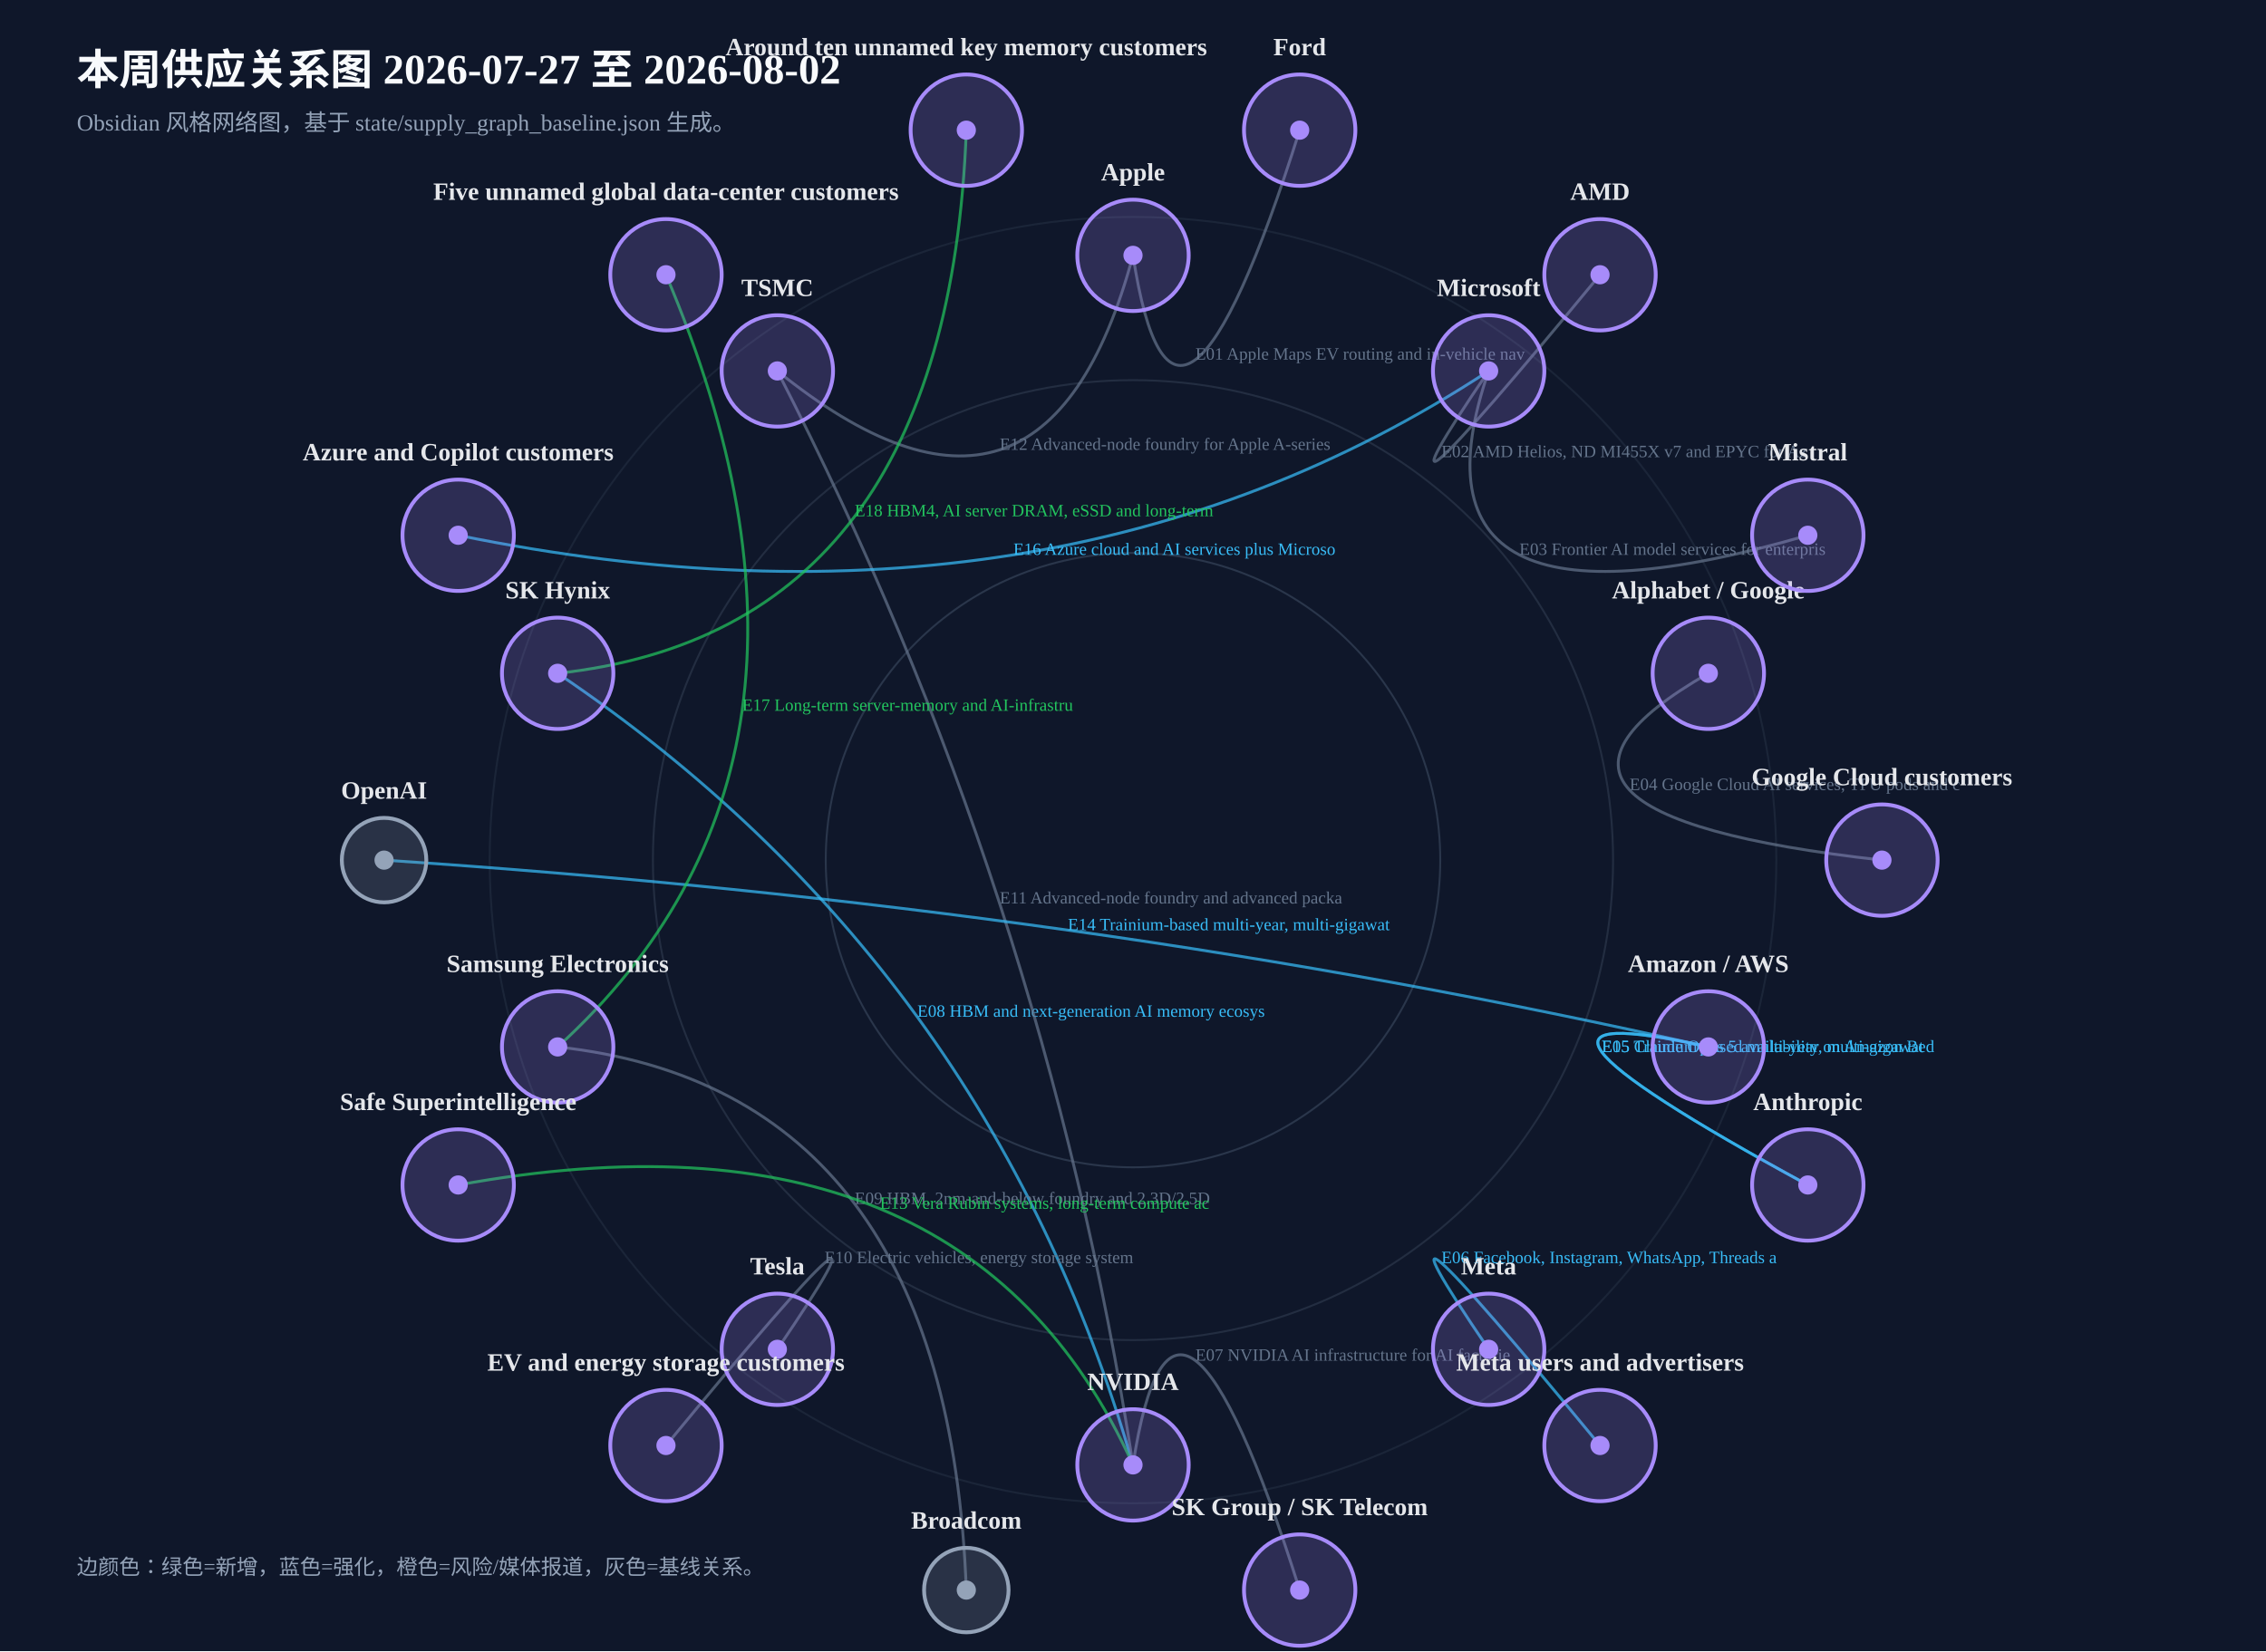
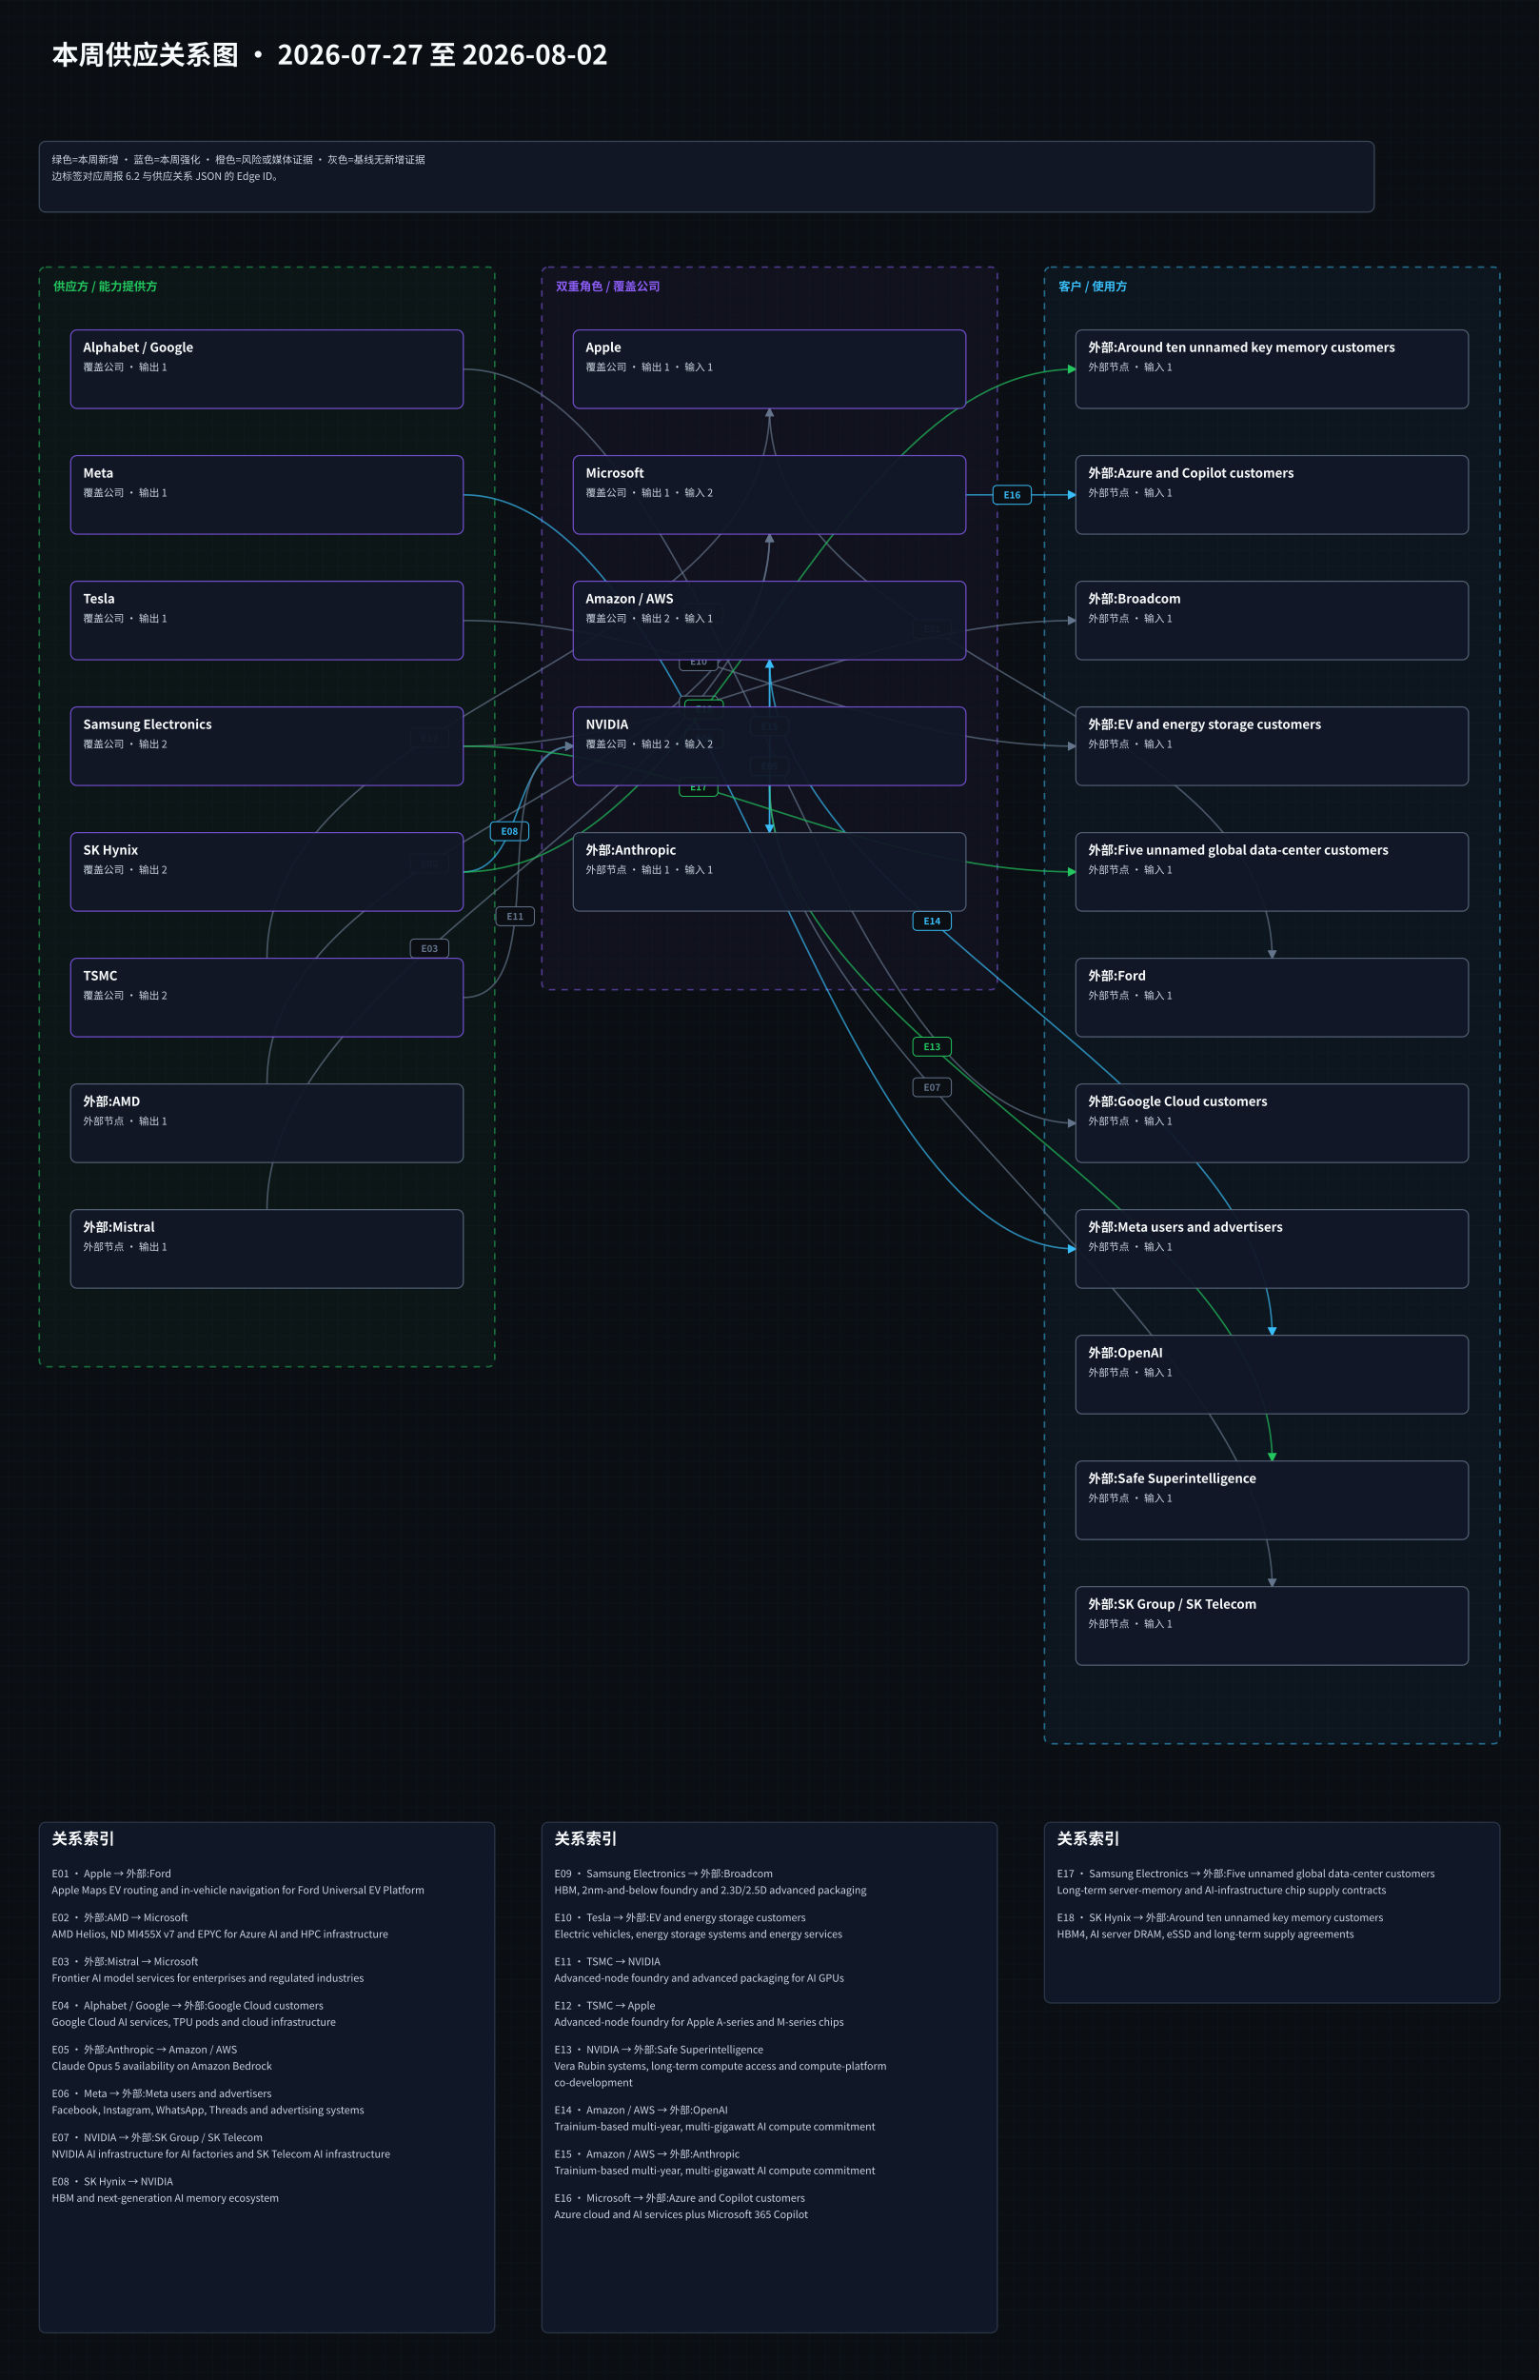
- <svg xmlns="http://www.w3.org/2000/svg" width="1180" height="860" viewBox="0 0 1180 860">
-   <rect width="100%" height="100%" fill="#0f172a" />
-   <circle cx="590" cy="448" r="160" fill="none" stroke="#334155" stroke-width="1" stroke-opacity="0.75" />
-   <circle cx="590" cy="448" r="250" fill="none" stroke="#334155" stroke-width="1" stroke-opacity="0.55" />
-   <circle cx="590" cy="448" r="335" fill="none" stroke="#334155" stroke-width="1" stroke-opacity="0.35" />
-   <text x="40" y="44" font-size="22" font-weight="800" fill="#f8fafc">本周供应关系图 2026-07-27 至 2026-08-02</text>
-   <text x="40" y="68" font-size="12" fill="#94a3b8">Obsidian 风格网络图，基于 state/supply_graph_baseline.json 生成。</text>
-   <text x="40" y="820" font-size="11" fill="#94a3b8">边颜色：绿色=新增，蓝色=强化，橙色=风险/媒体报道，灰色=基线关系。</text>
-   <path d="M 590.0 133.0 Q 611.7 274.2 676.8 67.8" fill="none" stroke="#64748b" stroke-width="1.5" stroke-opacity="0.72" />
-   <text x="622.5" y="187.3" font-size="9" fill="#64748b">E01 Apple Maps EV routing and in-vehicle nav</text>
-   <path d="M 833.2 143.1 Q 697.1 308.1 775.2 193.2" fill="none" stroke="#64748b" stroke-width="1.5" stroke-opacity="0.72" />
-   <text x="750.6" y="238.1" font-size="9" fill="#64748b">E02 AMD Helios, ND MI455X v7 and EPYC for Az</text>
-   <path d="M 941.4 278.8 Q 724.1 342.0 775.2 193.2" fill="none" stroke="#64748b" stroke-width="1.5" stroke-opacity="0.72" />
-   <text x="791.2" y="289.0" font-size="9" fill="#64748b">E03 Frontier AI model services for enterpris</text>
-   <path d="M 889.6 350.7 Q 762.4 423.7 980.0 448.0" fill="none" stroke="#64748b" stroke-width="1.5" stroke-opacity="0.72" />
-   <text x="848.6" y="411.5" font-size="9" fill="#64748b">E04 Google Cloud AI services, TPU pods and c</text>
-   <path d="M 941.4 617.2 Q 752.7 514.6 889.6 545.3" fill="none" stroke="#38bdf8" stroke-width="1.5" stroke-opacity="0.72" />
-   <text x="834.1" y="548.0" font-size="9" fill="#38bdf8">E05 Claude Opus 5 availability on Amazon Bed</text>
-   <path d="M 775.2 702.8 Q 697.1 587.9 833.2 752.9" fill="none" stroke="#38bdf8" stroke-width="1.5" stroke-opacity="0.72" />
-   <text x="750.6" y="657.9" font-size="9" fill="#38bdf8">E06 Facebook, Instagram, WhatsApp, Threads a</text>
-   <path d="M 590.0 763.0 Q 611.7 621.8 676.8 828.2" fill="none" stroke="#64748b" stroke-width="1.5" stroke-opacity="0.72" />
-   <text x="622.5" y="708.7" font-size="9" fill="#64748b">E07 NVIDIA AI infrastructure for AI factorie</text>
-   <path d="M 290.4 350.7 Q 515.1 502.4 590.0 763.0" fill="none" stroke="#38bdf8" stroke-width="1.5" stroke-opacity="0.72" />
-   <text x="477.7" y="529.6" font-size="9" fill="#38bdf8">E08 HBM and next-generation AI memory ecosys</text>
-   <path d="M 290.4 545.3 Q 493.4 567.4 503.2 828.2" fill="none" stroke="#64748b" stroke-width="1.5" stroke-opacity="0.72" />
-   <text x="445.1" y="627.1" font-size="9" fill="#64748b">E09 HBM, 2nm-and-below foundry and 2.3D/2.5D</text>
-   <path d="M 404.8 702.8 Q 482.9 587.9 346.8 752.9" fill="none" stroke="#64748b" stroke-width="1.5" stroke-opacity="0.72" />
-   <text x="429.4" y="657.9" font-size="9" fill="#64748b">E10 Electric vehicles, energy storage system</text>
-   <path d="M 404.8 193.2 Q 543.7 463.0 590.0 763.0" fill="none" stroke="#64748b" stroke-width="1.5" stroke-opacity="0.72" />
-   <text x="520.6" y="470.6" font-size="9" fill="#64748b">E11 Advanced-node foundry and advanced packa</text>
-   <path d="M 404.8 193.2 Q 543.7 305.5 590.0 133.0" fill="none" stroke="#64748b" stroke-width="1.5" stroke-opacity="0.72" />
-   <text x="520.6" y="234.3" font-size="9" fill="#64748b">E12 Advanced-node foundry for Apple A-series</text>
-   <path d="M 590.0 763.0 Q 502.2 569.1 238.6 617.2" fill="none" stroke="#22c55e" stroke-width="1.5" stroke-opacity="0.72" />
-   <text x="458.2" y="629.6" font-size="9" fill="#22c55e">E13 Vera Rubin systems, long-term compute ac</text>
-   <path d="M 889.6 545.3 Q 567.4 472.3 200.0 448.0" fill="none" stroke="#38bdf8" stroke-width="1.5" stroke-opacity="0.72" />
-   <text x="556.1" y="484.5" font-size="9" fill="#38bdf8">E14 Trainium-based multi-year, multi-gigawat</text>
-   <path d="M 889.6 545.3 Q 752.7 514.6 941.4 617.2" fill="none" stroke="#38bdf8" stroke-width="1.5" stroke-opacity="0.72" />
-   <text x="834.1" y="548.0" font-size="9" fill="#38bdf8">E15 Trainium-based multi-year, multi-gigawat</text>
-   <path d="M 775.2 193.2 Q 548.4 342.0 238.6 278.8" fill="none" stroke="#38bdf8" stroke-width="1.5" stroke-opacity="0.72" />
-   <text x="527.7" y="289.0" font-size="9" fill="#38bdf8">E16 Azure cloud and AI services plus Microso</text>
-   <path d="M 290.4 545.3 Q 454.3 396.1 346.8 143.1" fill="none" stroke="#22c55e" stroke-width="1.5" stroke-opacity="0.72" />
-   <text x="386.5" y="370.2" font-size="9" fill="#22c55e">E17 Long-term server-memory and AI-infrastru</text>
-   <path d="M 290.4 350.7 Q 493.4 328.6 503.2 67.8" fill="none" stroke="#22c55e" stroke-width="1.5" stroke-opacity="0.72" />
-   <text x="445.1" y="268.9" font-size="9" fill="#22c55e">E18 HBM4, AI server DRAM, eSSD and long-term</text>
-   <circle cx="590.0" cy="133.0" r="29" fill="#a78bfa" fill-opacity="0.20" stroke="#a78bfa" stroke-width="2" />
-   <circle cx="590.0" cy="133.0" r="5" fill="#a78bfa" />
-   <text x="590.0" y="94.0" text-anchor="middle" font-size="13" font-weight="700" fill="#e5e7eb">Apple</text>
-   <circle cx="775.2" cy="193.2" r="29" fill="#a78bfa" fill-opacity="0.20" stroke="#a78bfa" stroke-width="2" />
-   <circle cx="775.2" cy="193.2" r="5" fill="#a78bfa" />
-   <text x="775.2" y="154.2" text-anchor="middle" font-size="13" font-weight="700" fill="#e5e7eb">Microsoft</text>
-   <circle cx="889.6" cy="350.7" r="29" fill="#a78bfa" fill-opacity="0.20" stroke="#a78bfa" stroke-width="2" />
-   <circle cx="889.6" cy="350.7" r="5" fill="#a78bfa" />
-   <text x="889.6" y="311.7" text-anchor="middle" font-size="13" font-weight="700" fill="#e5e7eb">Alphabet / Google</text>
-   <circle cx="889.6" cy="545.3" r="29" fill="#a78bfa" fill-opacity="0.20" stroke="#a78bfa" stroke-width="2" />
-   <circle cx="889.6" cy="545.3" r="5" fill="#a78bfa" />
-   <text x="889.6" y="506.3" text-anchor="middle" font-size="13" font-weight="700" fill="#e5e7eb">Amazon / AWS</text>
-   <circle cx="775.2" cy="702.8" r="29" fill="#a78bfa" fill-opacity="0.20" stroke="#a78bfa" stroke-width="2" />
-   <circle cx="775.2" cy="702.8" r="5" fill="#a78bfa" />
-   <text x="775.2" y="663.8" text-anchor="middle" font-size="13" font-weight="700" fill="#e5e7eb">Meta</text>
-   <circle cx="590.0" cy="763.0" r="29" fill="#a78bfa" fill-opacity="0.20" stroke="#a78bfa" stroke-width="2" />
-   <circle cx="590.0" cy="763.0" r="5" fill="#a78bfa" />
-   <text x="590.0" y="724.0" text-anchor="middle" font-size="13" font-weight="700" fill="#e5e7eb">NVIDIA</text>
-   <circle cx="404.8" cy="702.8" r="29" fill="#a78bfa" fill-opacity="0.20" stroke="#a78bfa" stroke-width="2" />
-   <circle cx="404.8" cy="702.8" r="5" fill="#a78bfa" />
-   <text x="404.8" y="663.8" text-anchor="middle" font-size="13" font-weight="700" fill="#e5e7eb">Tesla</text>
-   <circle cx="290.4" cy="545.3" r="29" fill="#a78bfa" fill-opacity="0.20" stroke="#a78bfa" stroke-width="2" />
-   <circle cx="290.4" cy="545.3" r="5" fill="#a78bfa" />
-   <text x="290.4" y="506.3" text-anchor="middle" font-size="13" font-weight="700" fill="#e5e7eb">Samsung Electronics</text>
-   <circle cx="290.4" cy="350.7" r="29" fill="#a78bfa" fill-opacity="0.20" stroke="#a78bfa" stroke-width="2" />
-   <circle cx="290.4" cy="350.7" r="5" fill="#a78bfa" />
-   <text x="290.4" y="311.7" text-anchor="middle" font-size="13" font-weight="700" fill="#e5e7eb">SK Hynix</text>
-   <circle cx="404.8" cy="193.2" r="29" fill="#a78bfa" fill-opacity="0.20" stroke="#a78bfa" stroke-width="2" />
-   <circle cx="404.8" cy="193.2" r="5" fill="#a78bfa" />
-   <text x="404.8" y="154.2" text-anchor="middle" font-size="13" font-weight="700" fill="#e5e7eb">TSMC</text>
-   <circle cx="676.8" cy="67.8" r="29" fill="#a78bfa" fill-opacity="0.20" stroke="#a78bfa" stroke-width="2" />
-   <circle cx="676.8" cy="67.8" r="5" fill="#a78bfa" />
-   <text x="676.8" y="28.8" text-anchor="middle" font-size="13" font-weight="700" fill="#e5e7eb">Ford</text>
-   <circle cx="833.2" cy="143.1" r="29" fill="#a78bfa" fill-opacity="0.20" stroke="#a78bfa" stroke-width="2" />
-   <circle cx="833.2" cy="143.1" r="5" fill="#a78bfa" />
-   <text x="833.2" y="104.1" text-anchor="middle" font-size="13" font-weight="700" fill="#e5e7eb">AMD</text>
-   <circle cx="941.4" cy="278.8" r="29" fill="#a78bfa" fill-opacity="0.20" stroke="#a78bfa" stroke-width="2" />
-   <circle cx="941.4" cy="278.8" r="5" fill="#a78bfa" />
-   <text x="941.4" y="239.8" text-anchor="middle" font-size="13" font-weight="700" fill="#e5e7eb">Mistral</text>
-   <circle cx="980.0" cy="448.0" r="29" fill="#a78bfa" fill-opacity="0.20" stroke="#a78bfa" stroke-width="2" />
-   <circle cx="980.0" cy="448.0" r="5" fill="#a78bfa" />
-   <text x="980.0" y="409.0" text-anchor="middle" font-size="13" font-weight="700" fill="#e5e7eb">Google Cloud customers</text>
-   <circle cx="941.4" cy="617.2" r="29" fill="#a78bfa" fill-opacity="0.20" stroke="#a78bfa" stroke-width="2" />
-   <circle cx="941.4" cy="617.2" r="5" fill="#a78bfa" />
-   <text x="941.4" y="578.2" text-anchor="middle" font-size="13" font-weight="700" fill="#e5e7eb">Anthropic</text>
-   <circle cx="833.2" cy="752.9" r="29" fill="#a78bfa" fill-opacity="0.20" stroke="#a78bfa" stroke-width="2" />
-   <circle cx="833.2" cy="752.9" r="5" fill="#a78bfa" />
-   <text x="833.2" y="713.9" text-anchor="middle" font-size="13" font-weight="700" fill="#e5e7eb">Meta users and advertisers</text>
-   <circle cx="676.8" cy="828.2" r="29" fill="#a78bfa" fill-opacity="0.20" stroke="#a78bfa" stroke-width="2" />
-   <circle cx="676.8" cy="828.2" r="5" fill="#a78bfa" />
-   <text x="676.8" y="789.2" text-anchor="middle" font-size="13" font-weight="700" fill="#e5e7eb">SK Group / SK Telecom</text>
-   <circle cx="503.2" cy="828.2" r="22" fill="#94a3b8" fill-opacity="0.20" stroke="#94a3b8" stroke-width="2" />
-   <circle cx="503.2" cy="828.2" r="5" fill="#94a3b8" />
-   <text x="503.2" y="796.2" text-anchor="middle" font-size="13" font-weight="700" fill="#e5e7eb">Broadcom</text>
-   <circle cx="346.8" cy="752.9" r="29" fill="#a78bfa" fill-opacity="0.20" stroke="#a78bfa" stroke-width="2" />
-   <circle cx="346.8" cy="752.9" r="5" fill="#a78bfa" />
-   <text x="346.8" y="713.9" text-anchor="middle" font-size="13" font-weight="700" fill="#e5e7eb">EV and energy storage customers</text>
-   <circle cx="238.6" cy="617.2" r="29" fill="#a78bfa" fill-opacity="0.20" stroke="#a78bfa" stroke-width="2" />
-   <circle cx="238.6" cy="617.2" r="5" fill="#a78bfa" />
-   <text x="238.6" y="578.2" text-anchor="middle" font-size="13" font-weight="700" fill="#e5e7eb">Safe Superintelligence</text>
-   <circle cx="200.0" cy="448.0" r="22" fill="#94a3b8" fill-opacity="0.20" stroke="#94a3b8" stroke-width="2" />
-   <circle cx="200.0" cy="448.0" r="5" fill="#94a3b8" />
-   <text x="200.0" y="416.0" text-anchor="middle" font-size="13" font-weight="700" fill="#e5e7eb">OpenAI</text>
-   <circle cx="238.6" cy="278.8" r="29" fill="#a78bfa" fill-opacity="0.20" stroke="#a78bfa" stroke-width="2" />
-   <circle cx="238.6" cy="278.8" r="5" fill="#a78bfa" />
-   <text x="238.6" y="239.8" text-anchor="middle" font-size="13" font-weight="700" fill="#e5e7eb">Azure and Copilot customers</text>
-   <circle cx="346.8" cy="143.1" r="29" fill="#a78bfa" fill-opacity="0.20" stroke="#a78bfa" stroke-width="2" />
-   <circle cx="346.8" cy="143.1" r="5" fill="#a78bfa" />
-   <text x="346.8" y="104.1" text-anchor="middle" font-size="13" font-weight="700" fill="#e5e7eb">Five unnamed global data-center customers</text>
-   <circle cx="503.2" cy="67.8" r="29" fill="#a78bfa" fill-opacity="0.20" stroke="#a78bfa" stroke-width="2" />
-   <circle cx="503.2" cy="67.8" r="5" fill="#a78bfa" />
-   <text x="503.2" y="28.8" text-anchor="middle" font-size="13" font-weight="700" fill="#e5e7eb">Around ten unnamed key memory customers</text>
+ <svg xmlns="http://www.w3.org/2000/svg" width="1960" height="3030" viewBox="30 -20 1960 3030">
+   <defs>
+     <pattern id="grid" width="20" height="20" patternUnits="userSpaceOnUse">
+       <path d="M 20 0 L 0 0 0 20" fill="none" stroke="#1e293b" stroke-width="0.6" stroke-opacity="0.38" />
+     </pattern>
+     <marker id="arrow-06bcfa879942a99a" viewBox="0 0 10 10" refX="8.5" refY="5" markerWidth="6" markerHeight="6" orient="auto-start-reverse">
+       <path d="M 0 0 L 10 5 L 0 10 z" fill="#22c55e" />
+     </marker>
+     <marker id="arrow-2ef3b12970f9d637" viewBox="0 0 10 10" refX="8.5" refY="5" markerWidth="6" markerHeight="6" orient="auto-start-reverse">
+       <path d="M 0 0 L 10 5 L 0 10 z" fill="#38bdf8" />
+     </marker>
+     <marker id="arrow-75df7b9df85d4777" viewBox="0 0 10 10" refX="8.5" refY="5" markerWidth="6" markerHeight="6" orient="auto-start-reverse">
+       <path d="M 0 0 L 10 5 L 0 10 z" fill="#64748b" />
+     </marker>
+   </defs>
+   <rect x="30" y="-20" width="1960" height="3030" fill="#0b0f14" />
+   <rect x="30" y="-20" width="1960" height="3030" fill="url(#grid)" />
+   <g font-family="-apple-system, BlinkMacSystemFont, PingFang SC, Noto Sans CJK SC, Segoe UI, sans-serif">
+     <rect x="80" y="320" width="580" height="1400" rx="8" fill="#22c55e" fill-opacity="0.045" stroke="#22c55e" stroke-opacity="0.52" stroke-width="2" stroke-dasharray="8 8" />
+     <text x="98" y="350" font-size="15" font-weight="700" fill="#22c55e">供应方 / 能力提供方</text>
+     <rect x="720" y="320" width="580" height="920" rx="8" fill="#8b5cf6" fill-opacity="0.045" stroke="#8b5cf6" stroke-opacity="0.52" stroke-width="2" stroke-dasharray="8 8" />
+     <text x="738" y="350" font-size="15" font-weight="700" fill="#8b5cf6">双重角色 / 覆盖公司</text>
+     <rect x="1360" y="320" width="580" height="1880" rx="8" fill="#38bdf8" fill-opacity="0.045" stroke="#38bdf8" stroke-opacity="0.52" stroke-width="2" stroke-dasharray="8 8" />
+     <text x="1378" y="350" font-size="15" font-weight="700" fill="#38bdf8">客户 / 使用方</text>
+     <path d="M 1010.0 500.0 C 1010.0 820.0, 1650.0 880.0, 1650.0 1200.0" fill="none" stroke="#64748b" stroke-width="2" stroke-opacity="0.68" marker-end="url(#arrow-75df7b9df85d4777)" />
+     <rect x="1192.5" y="768.7" width="49" height="24" rx="5" fill="#0b0f14" stroke="#64748b" stroke-width="1.2" />
+     <text x="1217.0" y="785.2" text-anchor="middle" font-size="12" font-weight="750" fill="#64748b">E01</text>
+     <path d="M 370.0 1360.0 C 370.0 1040.0, 1010.0 980.0, 1010.0 660.0" fill="none" stroke="#64748b" stroke-width="2" stroke-opacity="0.68" marker-end="url(#arrow-75df7b9df85d4777)" />
+     <rect x="552.5" y="1067.3" width="49" height="24" rx="5" fill="#0b0f14" stroke="#64748b" stroke-width="1.2" />
+     <text x="577.0" y="1083.8" text-anchor="middle" font-size="12" font-weight="750" fill="#64748b">E02</text>
+     <path d="M 370.0 1520.0 C 370.0 1200.0, 1010.0 980.0, 1010.0 660.0" fill="none" stroke="#64748b" stroke-width="2" stroke-opacity="0.68" marker-end="url(#arrow-75df7b9df85d4777)" />
+     <rect x="552.5" y="1175.5" width="49" height="24" rx="5" fill="#0b0f14" stroke="#64748b" stroke-width="1.2" />
+     <text x="577.0" y="1192.0" text-anchor="middle" font-size="12" font-weight="750" fill="#64748b">E03</text>
+     <path d="M 620.0 450.0 C 940.0 450.0, 1080.0 1410.0, 1400.0 1410.0" fill="none" stroke="#64748b" stroke-width="2" stroke-opacity="0.68" marker-end="url(#arrow-75df7b9df85d4777)" />
+     <rect x="902.1" y="748.5" width="49" height="24" rx="5" fill="#0b0f14" stroke="#64748b" stroke-width="1.2" />
+     <text x="926.6" y="765.0" text-anchor="middle" font-size="12" font-weight="750" fill="#64748b">E04</text>
+     <path d="M 1010.0 1040.0 C 1010.0 960.0, 1010.0 900.0, 1010.0 820.0" fill="none" stroke="#38bdf8" stroke-width="2" stroke-opacity="0.68" marker-end="url(#arrow-2ef3b12970f9d637)" />
+     <rect x="985.5" y="943.3" width="49" height="24" rx="5" fill="#0b0f14" stroke="#38bdf8" stroke-width="1.2" />
+     <text x="1010.0" y="959.8" text-anchor="middle" font-size="12" font-weight="750" fill="#38bdf8">E05</text>
+     <path d="M 620.0 610.0 C 940.0 610.0, 1080.0 1570.0, 1400.0 1570.0" fill="none" stroke="#38bdf8" stroke-width="2" stroke-opacity="0.68" marker-end="url(#arrow-2ef3b12970f9d637)" />
+     <rect x="902.1" y="908.5" width="49" height="24" rx="5" fill="#0b0f14" stroke="#38bdf8" stroke-width="1.2" />
+     <text x="926.6" y="925.0" text-anchor="middle" font-size="12" font-weight="750" fill="#38bdf8">E06</text>
+     <path d="M 1010.0 980.0 C 1010.0 1300.0, 1650.0 1680.0, 1650.0 2000.0" fill="none" stroke="#64748b" stroke-width="2" stroke-opacity="0.68" marker-end="url(#arrow-75df7b9df85d4777)" />
+     <rect x="1192.5" y="1352.2" width="49" height="24" rx="5" fill="#0b0f14" stroke="#64748b" stroke-width="1.2" />
+     <text x="1217.0" y="1368.7" text-anchor="middle" font-size="12" font-weight="750" fill="#64748b">E07</text>
+     <path d="M 620.0 1090.0 C 700.0 1090.0, 680.0 930.0, 760.0 930.0" fill="none" stroke="#38bdf8" stroke-width="2" stroke-opacity="0.68" marker-end="url(#arrow-2ef3b12970f9d637)" />
+     <rect x="654.4" y="1026.2" width="49" height="24" rx="5" fill="#0b0f14" stroke="#38bdf8" stroke-width="1.2" />
+     <text x="678.9" y="1042.7" text-anchor="middle" font-size="12" font-weight="750" fill="#38bdf8">E08</text>
+     <path d="M 620.0 930.0 C 898.7 930.0, 1121.3 770.0, 1400.0 770.0" fill="none" stroke="#64748b" stroke-width="2" stroke-opacity="0.68" marker-end="url(#arrow-75df7b9df85d4777)" />
+     <rect x="895.1" y="866.2" width="49" height="24" rx="5" fill="#0b0f14" stroke="#64748b" stroke-width="1.2" />
+     <text x="919.6" y="882.7" text-anchor="middle" font-size="12" font-weight="750" fill="#64748b">E09</text>
+     <path d="M 620.0 770.0 C 898.7 770.0, 1121.3 930.0, 1400.0 930.0" fill="none" stroke="#64748b" stroke-width="2" stroke-opacity="0.68" marker-end="url(#arrow-75df7b9df85d4777)" />
+     <rect x="895.1" y="809.8" width="49" height="24" rx="5" fill="#0b0f14" stroke="#64748b" stroke-width="1.2" />
+     <text x="919.6" y="826.3" text-anchor="middle" font-size="12" font-weight="750" fill="#64748b">E10</text>
+     <path d="M 620.0 1250.0 C 742.2 1250.0, 637.8 930.0, 760.0 930.0" fill="none" stroke="#64748b" stroke-width="2" stroke-opacity="0.68" marker-end="url(#arrow-75df7b9df85d4777)" />
+     <rect x="661.5" y="1134.5" width="49" height="24" rx="5" fill="#0b0f14" stroke="#64748b" stroke-width="1.2" />
+     <text x="686.0" y="1151.0" text-anchor="middle" font-size="12" font-weight="750" fill="#64748b">E11</text>
+     <path d="M 370.0 1200.0 C 370.0 880.0, 1010.0 820.0, 1010.0 500.0" fill="none" stroke="#64748b" stroke-width="2" stroke-opacity="0.68" marker-end="url(#arrow-75df7b9df85d4777)" />
+     <rect x="552.5" y="907.3" width="49" height="24" rx="5" fill="#0b0f14" stroke="#64748b" stroke-width="1.2" />
+     <text x="577.0" y="923.8" text-anchor="middle" font-size="12" font-weight="750" fill="#64748b">E12</text>
+     <path d="M 1010.0 980.0 C 1010.0 1300.0, 1650.0 1520.0, 1650.0 1840.0" fill="none" stroke="#22c55e" stroke-width="2" stroke-opacity="0.68" marker-end="url(#arrow-06bcfa879942a99a)" />
+     <rect x="1192.5" y="1300.5" width="49" height="24" rx="5" fill="#0b0f14" stroke="#22c55e" stroke-width="1.2" />
+     <text x="1217.0" y="1317.0" text-anchor="middle" font-size="12" font-weight="750" fill="#22c55e">E13</text>
+     <path d="M 1010.0 820.0 C 1010.0 1140.0, 1650.0 1360.0, 1650.0 1680.0" fill="none" stroke="#38bdf8" stroke-width="2" stroke-opacity="0.68" marker-end="url(#arrow-2ef3b12970f9d637)" />
+     <rect x="1192.5" y="1140.5" width="49" height="24" rx="5" fill="#0b0f14" stroke="#38bdf8" stroke-width="1.2" />
+     <text x="1217.0" y="1157.0" text-anchor="middle" font-size="12" font-weight="750" fill="#38bdf8">E14</text>
+     <path d="M 1010.0 820.0 C 1010.0 900.0, 1010.0 960.0, 1010.0 1040.0" fill="none" stroke="#38bdf8" stroke-width="2" stroke-opacity="0.68" marker-end="url(#arrow-2ef3b12970f9d637)" />
+     <rect x="985.5" y="892.7" width="49" height="24" rx="5" fill="#0b0f14" stroke="#38bdf8" stroke-width="1.2" />
+     <text x="1010.0" y="909.2" text-anchor="middle" font-size="12" font-weight="750" fill="#38bdf8">E15</text>
+     <path d="M 1260.0 610.0 C 1340.0 610.0, 1320.0 610.0, 1400.0 610.0" fill="none" stroke="#38bdf8" stroke-width="2" stroke-opacity="0.68" marker-end="url(#arrow-2ef3b12970f9d637)" />
+     <rect x="1294.4" y="598.0" width="49" height="24" rx="5" fill="#0b0f14" stroke="#38bdf8" stroke-width="1.2" />
+     <text x="1318.9" y="614.5" text-anchor="middle" font-size="12" font-weight="750" fill="#38bdf8">E16</text>
+     <path d="M 620.0 930.0 C 898.7 930.0, 1121.3 1090.0, 1400.0 1090.0" fill="none" stroke="#22c55e" stroke-width="2" stroke-opacity="0.68" marker-end="url(#arrow-06bcfa879942a99a)" />
+     <rect x="895.1" y="969.8" width="49" height="24" rx="5" fill="#0b0f14" stroke="#22c55e" stroke-width="1.2" />
+     <text x="919.6" y="986.3" text-anchor="middle" font-size="12" font-weight="750" fill="#22c55e">E17</text>
+     <path d="M 620.0 1090.0 C 940.0 1090.0, 1080.0 450.0, 1400.0 450.0" fill="none" stroke="#22c55e" stroke-width="2" stroke-opacity="0.68" marker-end="url(#arrow-06bcfa879942a99a)" />
+     <rect x="902.1" y="871.0" width="49" height="24" rx="5" fill="#0b0f14" stroke="#22c55e" stroke-width="1.2" />
+     <text x="926.6" y="887.5" text-anchor="middle" font-size="12" font-weight="750" fill="#22c55e">E18</text>
+     <g>
+       <rect x="80" y="20" width="1700" height="90" rx="8" fill="#0b0f14" fill-opacity="0" stroke="#64748b" stroke-opacity="0" stroke-width="1.5" />
+       <text x="96" y="62" font-size="34" font-weight="750" fill="#f8fafc">本周供应关系图 · 2026-07-27 至 2026-08-02</text>
+     </g>
+     <g>
+       <rect x="80" y="160" width="1700" height="90" rx="8" fill="#111827" fill-opacity="0.94" stroke="#475569" stroke-opacity="0.78" stroke-width="1.5" />
+       <text x="96" y="188" font-size="13" font-weight="500" fill="#cbd5e1">绿色=本周新增 · 蓝色=本周强化 · 橙色=风险或媒体证据 · 灰色=基线无新增证据</text>
+       <text x="96" y="209" font-size="13" font-weight="500" fill="#cbd5e1">边标签对应周报 6.2 与供应关系 JSON 的 Edge ID。</text>
+     </g>
+     <g>
+       <rect x="120" y="400" width="500" height="100" rx="8" fill="#111827" fill-opacity="0.94" stroke="#8b5cf6" stroke-opacity="0.78" stroke-width="1.5" />
+       <text x="136" y="428" font-size="16" font-weight="750" fill="#f8fafc">Alphabet / Google</text>
+       <text x="136" y="452" font-size="13" font-weight="500" fill="#cbd5e1">覆盖公司 · 输出 1</text>
+     </g>
+     <g>
+       <rect x="120" y="560" width="500" height="100" rx="8" fill="#111827" fill-opacity="0.94" stroke="#8b5cf6" stroke-opacity="0.78" stroke-width="1.5" />
+       <text x="136" y="588" font-size="16" font-weight="750" fill="#f8fafc">Meta</text>
+       <text x="136" y="612" font-size="13" font-weight="500" fill="#cbd5e1">覆盖公司 · 输出 1</text>
+     </g>
+     <g>
+       <rect x="120" y="720" width="500" height="100" rx="8" fill="#111827" fill-opacity="0.94" stroke="#8b5cf6" stroke-opacity="0.78" stroke-width="1.5" />
+       <text x="136" y="748" font-size="16" font-weight="750" fill="#f8fafc">Tesla</text>
+       <text x="136" y="772" font-size="13" font-weight="500" fill="#cbd5e1">覆盖公司 · 输出 1</text>
+     </g>
+     <g>
+       <rect x="120" y="880" width="500" height="100" rx="8" fill="#111827" fill-opacity="0.94" stroke="#8b5cf6" stroke-opacity="0.78" stroke-width="1.5" />
+       <text x="136" y="908" font-size="16" font-weight="750" fill="#f8fafc">Samsung Electronics</text>
+       <text x="136" y="932" font-size="13" font-weight="500" fill="#cbd5e1">覆盖公司 · 输出 2</text>
+     </g>
+     <g>
+       <rect x="120" y="1040" width="500" height="100" rx="8" fill="#111827" fill-opacity="0.94" stroke="#8b5cf6" stroke-opacity="0.78" stroke-width="1.5" />
+       <text x="136" y="1068" font-size="16" font-weight="750" fill="#f8fafc">SK Hynix</text>
+       <text x="136" y="1092" font-size="13" font-weight="500" fill="#cbd5e1">覆盖公司 · 输出 2</text>
+     </g>
+     <g>
+       <rect x="120" y="1200" width="500" height="100" rx="8" fill="#111827" fill-opacity="0.94" stroke="#8b5cf6" stroke-opacity="0.78" stroke-width="1.5" />
+       <text x="136" y="1228" font-size="16" font-weight="750" fill="#f8fafc">TSMC</text>
+       <text x="136" y="1252" font-size="13" font-weight="500" fill="#cbd5e1">覆盖公司 · 输出 2</text>
+     </g>
+     <g>
+       <rect x="120" y="1360" width="500" height="100" rx="8" fill="#111827" fill-opacity="0.94" stroke="#64748b" stroke-opacity="0.78" stroke-width="1.5" />
+       <text x="136" y="1388" font-size="16" font-weight="750" fill="#f8fafc">外部:AMD</text>
+       <text x="136" y="1412" font-size="13" font-weight="500" fill="#cbd5e1">外部节点 · 输出 1</text>
+     </g>
+     <g>
+       <rect x="120" y="1520" width="500" height="100" rx="8" fill="#111827" fill-opacity="0.94" stroke="#64748b" stroke-opacity="0.78" stroke-width="1.5" />
+       <text x="136" y="1548" font-size="16" font-weight="750" fill="#f8fafc">外部:Mistral</text>
+       <text x="136" y="1572" font-size="13" font-weight="500" fill="#cbd5e1">外部节点 · 输出 1</text>
+     </g>
+     <g>
+       <rect x="760" y="400" width="500" height="100" rx="8" fill="#111827" fill-opacity="0.94" stroke="#8b5cf6" stroke-opacity="0.78" stroke-width="1.5" />
+       <text x="776" y="428" font-size="16" font-weight="750" fill="#f8fafc">Apple</text>
+       <text x="776" y="452" font-size="13" font-weight="500" fill="#cbd5e1">覆盖公司 · 输出 1 · 输入 1</text>
+     </g>
+     <g>
+       <rect x="760" y="560" width="500" height="100" rx="8" fill="#111827" fill-opacity="0.94" stroke="#8b5cf6" stroke-opacity="0.78" stroke-width="1.5" />
+       <text x="776" y="588" font-size="16" font-weight="750" fill="#f8fafc">Microsoft</text>
+       <text x="776" y="612" font-size="13" font-weight="500" fill="#cbd5e1">覆盖公司 · 输出 1 · 输入 2</text>
+     </g>
+     <g>
+       <rect x="760" y="720" width="500" height="100" rx="8" fill="#111827" fill-opacity="0.94" stroke="#8b5cf6" stroke-opacity="0.78" stroke-width="1.5" />
+       <text x="776" y="748" font-size="16" font-weight="750" fill="#f8fafc">Amazon / AWS</text>
+       <text x="776" y="772" font-size="13" font-weight="500" fill="#cbd5e1">覆盖公司 · 输出 2 · 输入 1</text>
+     </g>
+     <g>
+       <rect x="760" y="880" width="500" height="100" rx="8" fill="#111827" fill-opacity="0.94" stroke="#8b5cf6" stroke-opacity="0.78" stroke-width="1.5" />
+       <text x="776" y="908" font-size="16" font-weight="750" fill="#f8fafc">NVIDIA</text>
+       <text x="776" y="932" font-size="13" font-weight="500" fill="#cbd5e1">覆盖公司 · 输出 2 · 输入 2</text>
+     </g>
+     <g>
+       <rect x="760" y="1040" width="500" height="100" rx="8" fill="#111827" fill-opacity="0.94" stroke="#64748b" stroke-opacity="0.78" stroke-width="1.5" />
+       <text x="776" y="1068" font-size="16" font-weight="750" fill="#f8fafc">外部:Anthropic</text>
+       <text x="776" y="1092" font-size="13" font-weight="500" fill="#cbd5e1">外部节点 · 输出 1 · 输入 1</text>
+     </g>
+     <g>
+       <rect x="1400" y="400" width="500" height="100" rx="8" fill="#111827" fill-opacity="0.94" stroke="#64748b" stroke-opacity="0.78" stroke-width="1.5" />
+       <text x="1416" y="428" font-size="16" font-weight="750" fill="#f8fafc">外部:Around ten unnamed key memory customers</text>
+       <text x="1416" y="452" font-size="13" font-weight="500" fill="#cbd5e1">外部节点 · 输入 1</text>
+     </g>
+     <g>
+       <rect x="1400" y="560" width="500" height="100" rx="8" fill="#111827" fill-opacity="0.94" stroke="#64748b" stroke-opacity="0.78" stroke-width="1.5" />
+       <text x="1416" y="588" font-size="16" font-weight="750" fill="#f8fafc">外部:Azure and Copilot customers</text>
+       <text x="1416" y="612" font-size="13" font-weight="500" fill="#cbd5e1">外部节点 · 输入 1</text>
+     </g>
+     <g>
+       <rect x="1400" y="720" width="500" height="100" rx="8" fill="#111827" fill-opacity="0.94" stroke="#64748b" stroke-opacity="0.78" stroke-width="1.5" />
+       <text x="1416" y="748" font-size="16" font-weight="750" fill="#f8fafc">外部:Broadcom</text>
+       <text x="1416" y="772" font-size="13" font-weight="500" fill="#cbd5e1">外部节点 · 输入 1</text>
+     </g>
+     <g>
+       <rect x="1400" y="880" width="500" height="100" rx="8" fill="#111827" fill-opacity="0.94" stroke="#64748b" stroke-opacity="0.78" stroke-width="1.5" />
+       <text x="1416" y="908" font-size="16" font-weight="750" fill="#f8fafc">外部:EV and energy storage customers</text>
+       <text x="1416" y="932" font-size="13" font-weight="500" fill="#cbd5e1">外部节点 · 输入 1</text>
+     </g>
+     <g>
+       <rect x="1400" y="1040" width="500" height="100" rx="8" fill="#111827" fill-opacity="0.94" stroke="#64748b" stroke-opacity="0.78" stroke-width="1.5" />
+       <text x="1416" y="1068" font-size="16" font-weight="750" fill="#f8fafc">外部:Five unnamed global data-center customers</text>
+       <text x="1416" y="1092" font-size="13" font-weight="500" fill="#cbd5e1">外部节点 · 输入 1</text>
+     </g>
+     <g>
+       <rect x="1400" y="1200" width="500" height="100" rx="8" fill="#111827" fill-opacity="0.94" stroke="#64748b" stroke-opacity="0.78" stroke-width="1.5" />
+       <text x="1416" y="1228" font-size="16" font-weight="750" fill="#f8fafc">外部:Ford</text>
+       <text x="1416" y="1252" font-size="13" font-weight="500" fill="#cbd5e1">外部节点 · 输入 1</text>
+     </g>
+     <g>
+       <rect x="1400" y="1360" width="500" height="100" rx="8" fill="#111827" fill-opacity="0.94" stroke="#64748b" stroke-opacity="0.78" stroke-width="1.5" />
+       <text x="1416" y="1388" font-size="16" font-weight="750" fill="#f8fafc">外部:Google Cloud customers</text>
+       <text x="1416" y="1412" font-size="13" font-weight="500" fill="#cbd5e1">外部节点 · 输入 1</text>
+     </g>
+     <g>
+       <rect x="1400" y="1520" width="500" height="100" rx="8" fill="#111827" fill-opacity="0.94" stroke="#64748b" stroke-opacity="0.78" stroke-width="1.5" />
+       <text x="1416" y="1548" font-size="16" font-weight="750" fill="#f8fafc">外部:Meta users and advertisers</text>
+       <text x="1416" y="1572" font-size="13" font-weight="500" fill="#cbd5e1">外部节点 · 输入 1</text>
+     </g>
+     <g>
+       <rect x="1400" y="1680" width="500" height="100" rx="8" fill="#111827" fill-opacity="0.94" stroke="#64748b" stroke-opacity="0.78" stroke-width="1.5" />
+       <text x="1416" y="1708" font-size="16" font-weight="750" fill="#f8fafc">外部:OpenAI</text>
+       <text x="1416" y="1732" font-size="13" font-weight="500" fill="#cbd5e1">外部节点 · 输入 1</text>
+     </g>
+     <g>
+       <rect x="1400" y="1840" width="500" height="100" rx="8" fill="#111827" fill-opacity="0.94" stroke="#64748b" stroke-opacity="0.78" stroke-width="1.5" />
+       <text x="1416" y="1868" font-size="16" font-weight="750" fill="#f8fafc">外部:Safe Superintelligence</text>
+       <text x="1416" y="1892" font-size="13" font-weight="500" fill="#cbd5e1">外部节点 · 输入 1</text>
+     </g>
+     <g>
+       <rect x="1400" y="2000" width="500" height="100" rx="8" fill="#111827" fill-opacity="0.94" stroke="#64748b" stroke-opacity="0.78" stroke-width="1.5" />
+       <text x="1416" y="2028" font-size="16" font-weight="750" fill="#f8fafc">外部:SK Group / SK Telecom</text>
+       <text x="1416" y="2052" font-size="13" font-weight="500" fill="#cbd5e1">外部节点 · 输入 1</text>
+     </g>
+     <g>
+       <rect x="80" y="2300" width="580" height="650" rx="8" fill="#111827" fill-opacity="0.97" stroke="#334155" stroke-opacity="0.78" stroke-width="1.5" />
+       <text x="96" y="2328" font-size="20" font-weight="750" fill="#f8fafc">关系索引</text>
+       <text x="96" y="2370" font-size="13" font-weight="500" fill="#cbd5e1">E01 · Apple → 外部:Ford</text>
+       <text x="96" y="2391" font-size="13" font-weight="500" fill="#cbd5e1">Apple Maps EV routing and in-vehicle navigation for Ford Universal EV Platform</text>
+       <text x="96" y="2426" font-size="13" font-weight="500" fill="#cbd5e1">E02 · 外部:AMD → Microsoft</text>
+       <text x="96" y="2447" font-size="13" font-weight="500" fill="#cbd5e1">AMD Helios, ND MI455X v7 and EPYC for Azure AI and HPC infrastructure</text>
+       <text x="96" y="2482" font-size="13" font-weight="500" fill="#cbd5e1">E03 · 外部:Mistral → Microsoft</text>
+       <text x="96" y="2503" font-size="13" font-weight="500" fill="#cbd5e1">Frontier AI model services for enterprises and regulated industries</text>
+       <text x="96" y="2538" font-size="13" font-weight="500" fill="#cbd5e1">E04 · Alphabet / Google → 外部:Google Cloud customers</text>
+       <text x="96" y="2559" font-size="13" font-weight="500" fill="#cbd5e1">Google Cloud AI services, TPU pods and cloud infrastructure</text>
+       <text x="96" y="2594" font-size="13" font-weight="500" fill="#cbd5e1">E05 · 外部:Anthropic → Amazon / AWS</text>
+       <text x="96" y="2615" font-size="13" font-weight="500" fill="#cbd5e1">Claude Opus 5 availability on Amazon Bedrock</text>
+       <text x="96" y="2650" font-size="13" font-weight="500" fill="#cbd5e1">E06 · Meta → 外部:Meta users and advertisers</text>
+       <text x="96" y="2671" font-size="13" font-weight="500" fill="#cbd5e1">Facebook, Instagram, WhatsApp, Threads and advertising systems</text>
+       <text x="96" y="2706" font-size="13" font-weight="500" fill="#cbd5e1">E07 · NVIDIA → 外部:SK Group / SK Telecom</text>
+       <text x="96" y="2727" font-size="13" font-weight="500" fill="#cbd5e1">NVIDIA AI infrastructure for AI factories and SK Telecom AI infrastructure</text>
+       <text x="96" y="2762" font-size="13" font-weight="500" fill="#cbd5e1">E08 · SK Hynix → NVIDIA</text>
+       <text x="96" y="2783" font-size="13" font-weight="500" fill="#cbd5e1">HBM and next-generation AI memory ecosystem</text>
+     </g>
+     <g>
+       <rect x="720" y="2300" width="580" height="650" rx="8" fill="#111827" fill-opacity="0.97" stroke="#334155" stroke-opacity="0.78" stroke-width="1.5" />
+       <text x="736" y="2328" font-size="20" font-weight="750" fill="#f8fafc">关系索引</text>
+       <text x="736" y="2370" font-size="13" font-weight="500" fill="#cbd5e1">E09 · Samsung Electronics → 外部:Broadcom</text>
+       <text x="736" y="2391" font-size="13" font-weight="500" fill="#cbd5e1">HBM, 2nm-and-below foundry and 2.3D/2.5D advanced packaging</text>
+       <text x="736" y="2426" font-size="13" font-weight="500" fill="#cbd5e1">E10 · Tesla → 外部:EV and energy storage customers</text>
+       <text x="736" y="2447" font-size="13" font-weight="500" fill="#cbd5e1">Electric vehicles, energy storage systems and energy services</text>
+       <text x="736" y="2482" font-size="13" font-weight="500" fill="#cbd5e1">E11 · TSMC → NVIDIA</text>
+       <text x="736" y="2503" font-size="13" font-weight="500" fill="#cbd5e1">Advanced-node foundry and advanced packaging for AI GPUs</text>
+       <text x="736" y="2538" font-size="13" font-weight="500" fill="#cbd5e1">E12 · TSMC → Apple</text>
+       <text x="736" y="2559" font-size="13" font-weight="500" fill="#cbd5e1">Advanced-node foundry for Apple A-series and M-series chips</text>
+       <text x="736" y="2594" font-size="13" font-weight="500" fill="#cbd5e1">E13 · NVIDIA → 外部:Safe Superintelligence</text>
+       <text x="736" y="2615" font-size="13" font-weight="500" fill="#cbd5e1">Vera Rubin systems, long-term compute access and compute-platform</text>
+       <text x="736" y="2636" font-size="13" font-weight="500" fill="#cbd5e1">co-development</text>
+       <text x="736" y="2671" font-size="13" font-weight="500" fill="#cbd5e1">E14 · Amazon / AWS → 外部:OpenAI</text>
+       <text x="736" y="2692" font-size="13" font-weight="500" fill="#cbd5e1">Trainium-based multi-year, multi-gigawatt AI compute commitment</text>
+       <text x="736" y="2727" font-size="13" font-weight="500" fill="#cbd5e1">E15 · Amazon / AWS → 外部:Anthropic</text>
+       <text x="736" y="2748" font-size="13" font-weight="500" fill="#cbd5e1">Trainium-based multi-year, multi-gigawatt AI compute commitment</text>
+       <text x="736" y="2783" font-size="13" font-weight="500" fill="#cbd5e1">E16 · Microsoft → 外部:Azure and Copilot customers</text>
+       <text x="736" y="2804" font-size="13" font-weight="500" fill="#cbd5e1">Azure cloud and AI services plus Microsoft 365 Copilot</text>
+     </g>
+     <g>
+       <rect x="1360" y="2300" width="580" height="230" rx="8" fill="#111827" fill-opacity="0.97" stroke="#334155" stroke-opacity="0.78" stroke-width="1.5" />
+       <text x="1376" y="2328" font-size="20" font-weight="750" fill="#f8fafc">关系索引</text>
+       <text x="1376" y="2370" font-size="13" font-weight="500" fill="#cbd5e1">E17 · Samsung Electronics → 外部:Five unnamed global data-center customers</text>
+       <text x="1376" y="2391" font-size="13" font-weight="500" fill="#cbd5e1">Long-term server-memory and AI-infrastructure chip supply contracts</text>
+       <text x="1376" y="2426" font-size="13" font-weight="500" fill="#cbd5e1">E18 · SK Hynix → 外部:Around ten unnamed key memory customers</text>
+       <text x="1376" y="2447" font-size="13" font-weight="500" fill="#cbd5e1">HBM4, AI server DRAM, eSSD and long-term supply agreements</text>
+     </g>
+   </g>
</svg>
